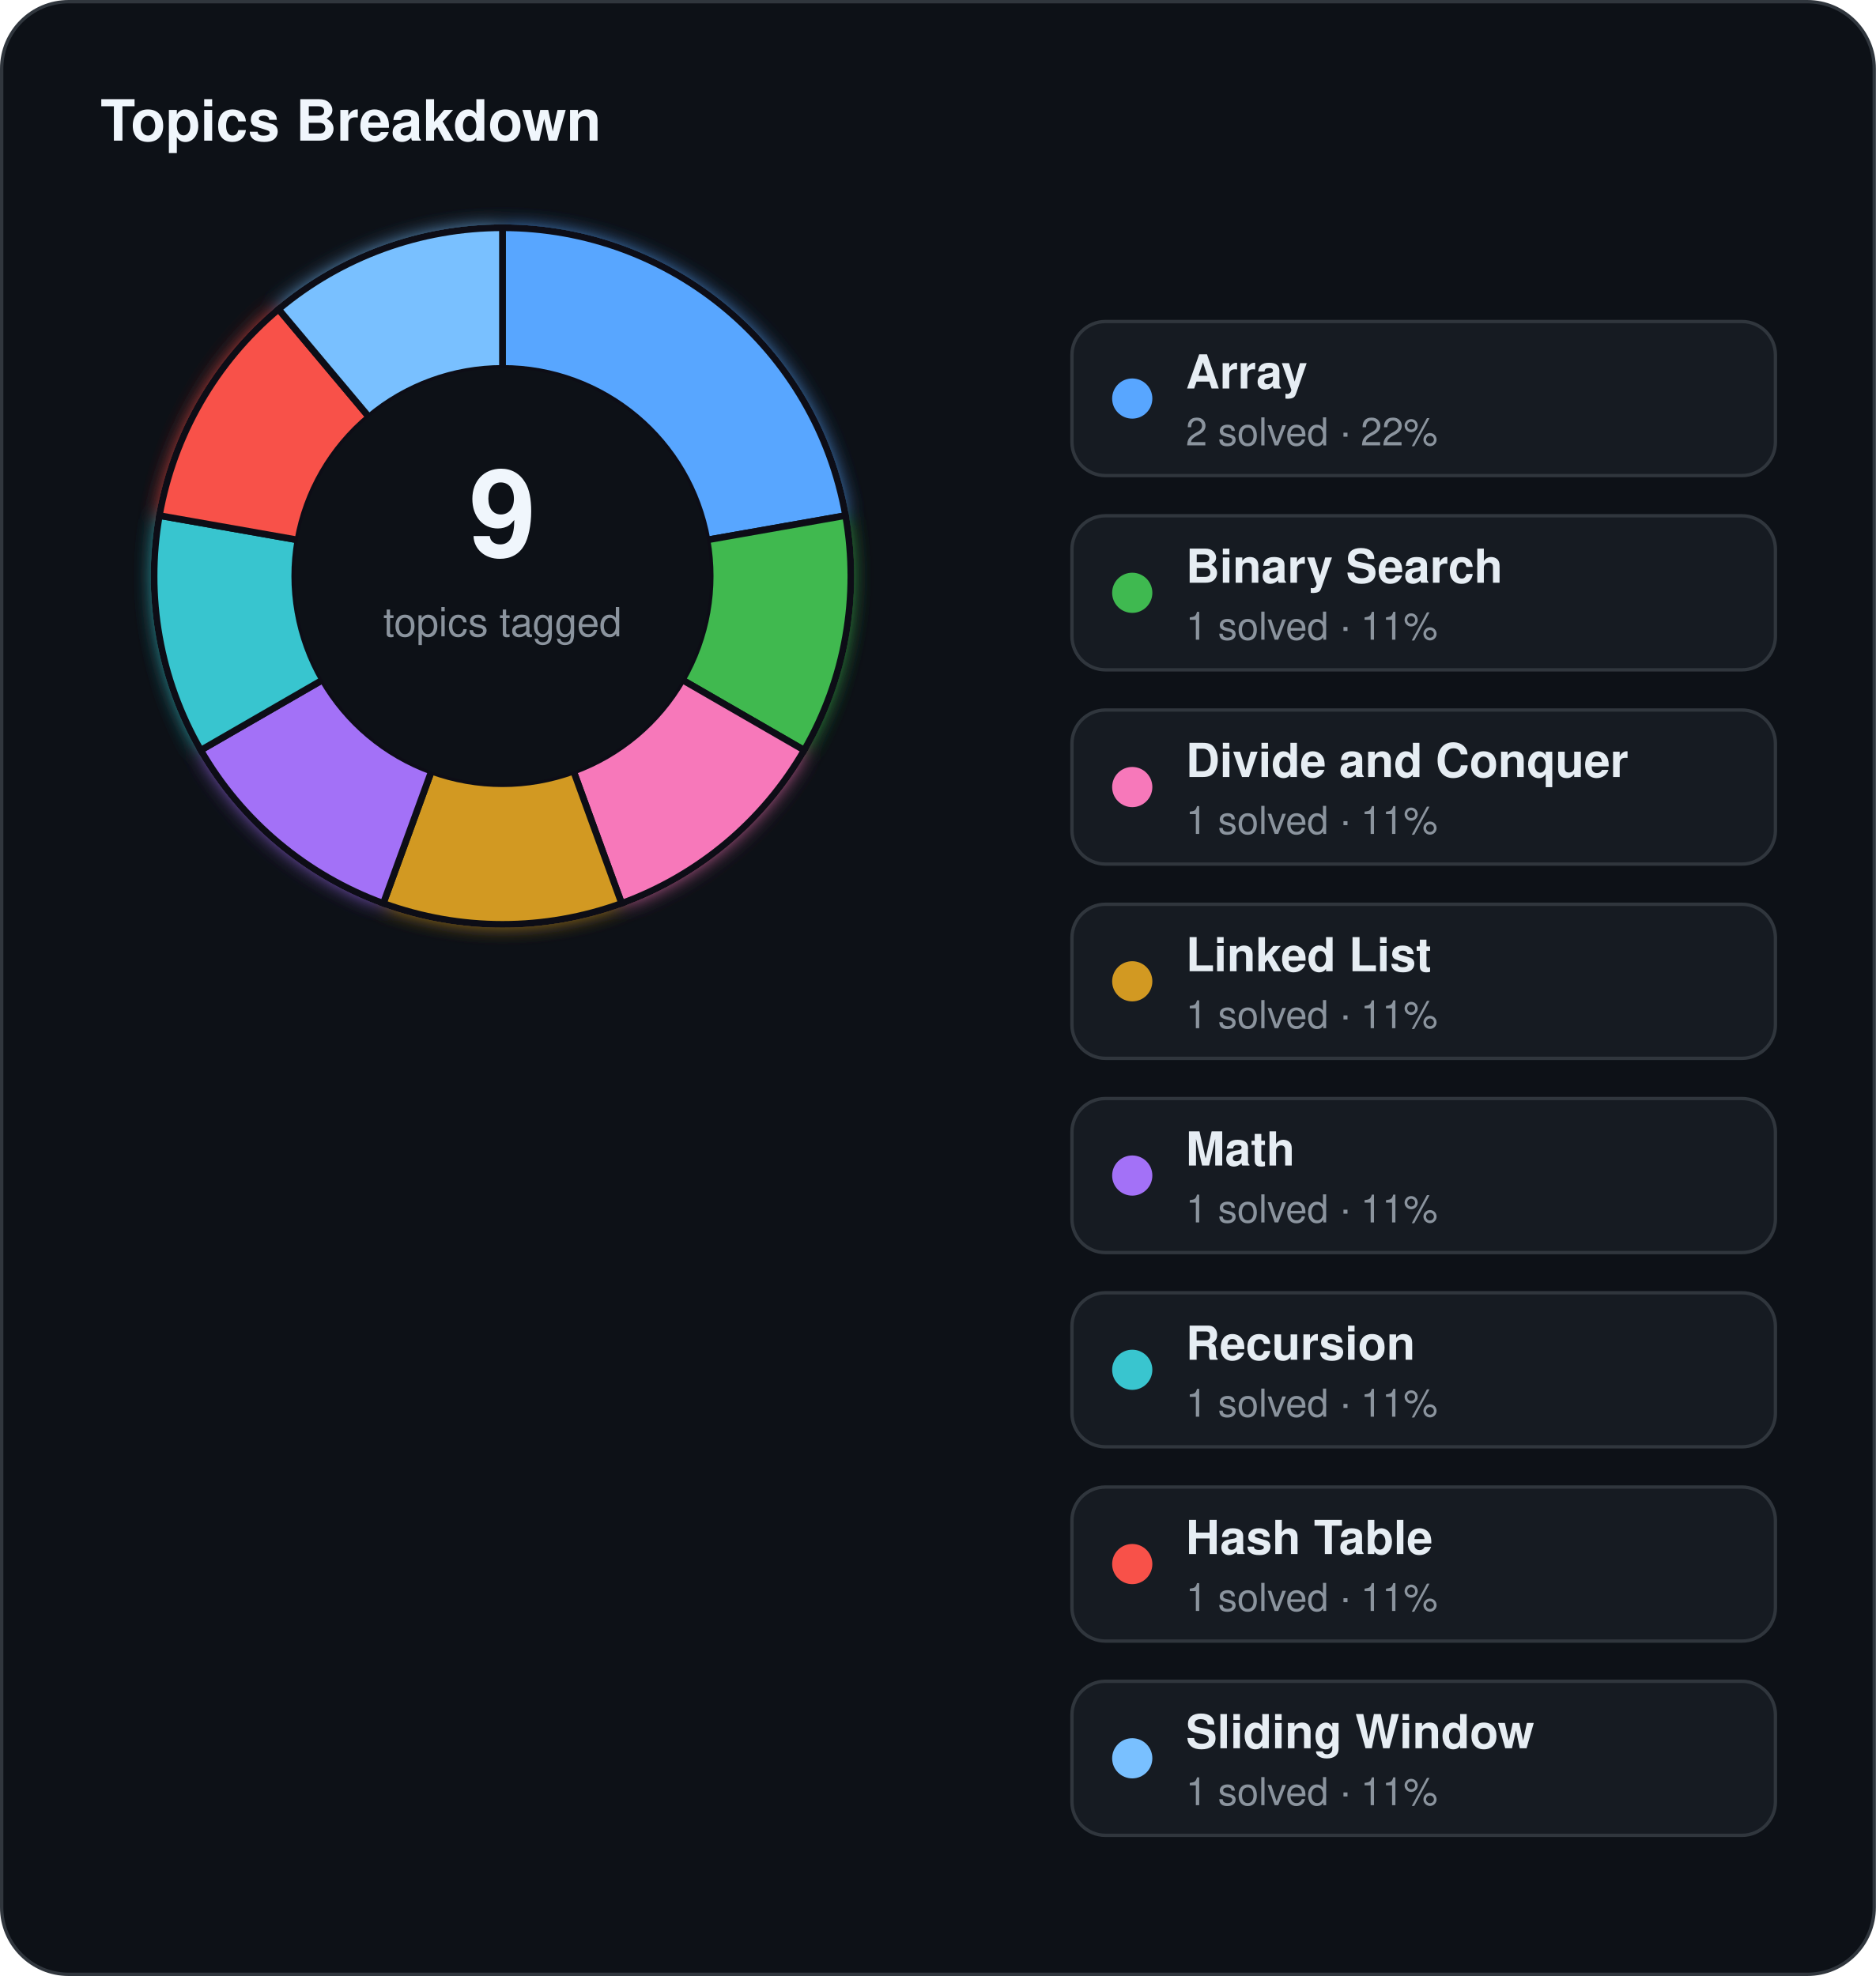
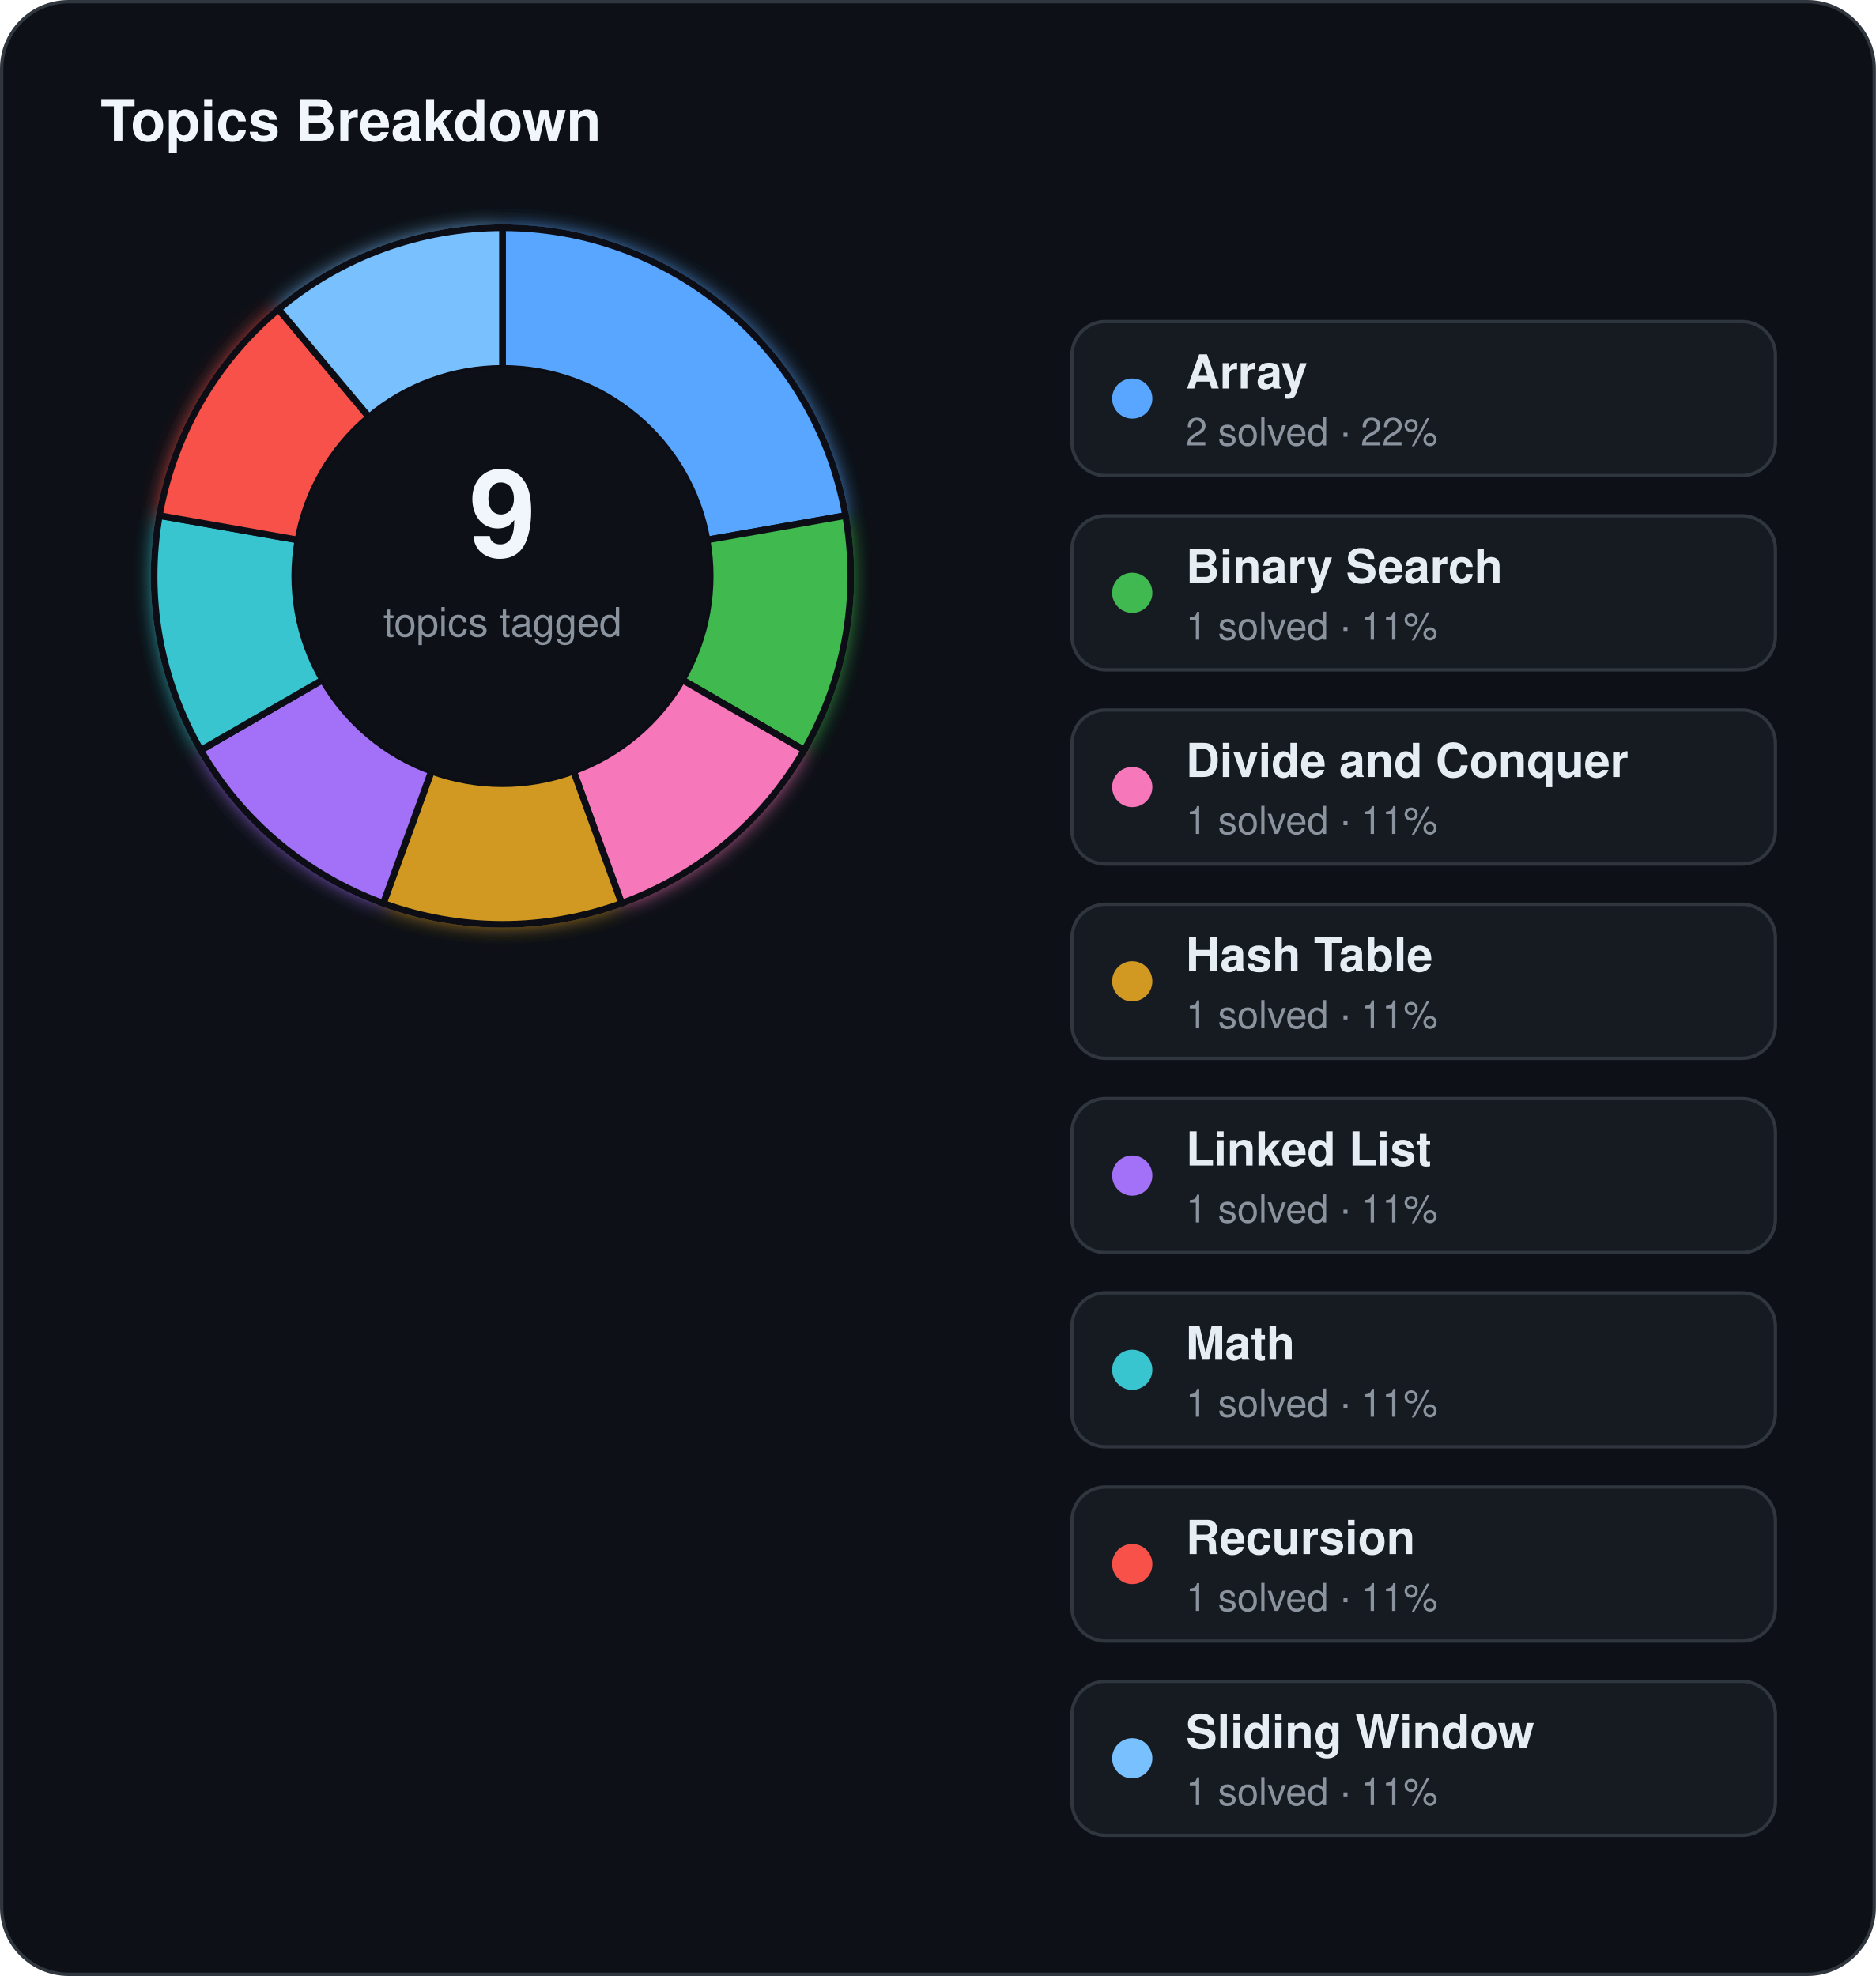
<svg xmlns="http://www.w3.org/2000/svg" width="560" height="590" viewBox="0 0 560 590">
  <defs>
    <filter id="topics-glow" x="-60%" y="-60%" width="220%" height="220%">
      <feGaussianBlur stdDeviation="3" result="blur" />
      <feMerge>
        <feMergeNode in="blur" />
        <feMergeNode in="SourceGraphic" />
      </feMerge>
    </filter>
  </defs>
  <rect x="0.5" y="0.5" width="559" height="589" rx="20" fill="#0d1117" stroke="#30363d" stroke-width="1" />
  <text x="30" y="42" fill="#f0f6fc" font-family="Segoe UI, Helvetica, Arial, sans-serif" font-size="17" font-weight="700">Topics Breakdown</text>
  <g filter="url(#topics-glow)">
    <path d="M 150.00,68.00 A 104,104 0 0 1 252.42,153.94 L 211.06,161.23 A 62,62 0 0 0 150.00,110.00 Z" fill="#58a6ff" stroke="#0d1117" stroke-width="2" />
    <path d="M 252.42,153.94 A 104,104 0 0 1 240.07,224.00 L 203.69,203.00 A 62,62 0 0 0 211.06,161.23 Z" fill="#3fb950" stroke="#0d1117" stroke-width="2" />
    <path d="M 240.07,224.00 A 104,104 0 0 1 185.57,269.73 L 171.21,230.26 A 62,62 0 0 0 203.69,203.00 Z" fill="#f778ba" stroke="#0d1117" stroke-width="2" />
    <path d="M 185.57,269.73 A 104,104 0 0 1 114.43,269.73 L 128.79,230.26 A 62,62 0 0 0 171.21,230.26 Z" fill="#d29922" stroke="#0d1117" stroke-width="2" />
    <path d="M 114.43,269.73 A 104,104 0 0 1 59.93,224.00 L 96.31,203.00 A 62,62 0 0 0 128.79,230.26 Z" fill="#a371f7" stroke="#0d1117" stroke-width="2" />
    <path d="M 59.93,224.00 A 104,104 0 0 1 47.58,153.94 L 88.94,161.23 A 62,62 0 0 0 96.31,203.00 Z" fill="#39c5cf" stroke="#0d1117" stroke-width="2" />
    <path d="M 47.58,153.94 A 104,104 0 0 1 83.15,92.33 L 110.15,124.51 A 62,62 0 0 0 88.94,161.23 Z" fill="#f85149" stroke="#0d1117" stroke-width="2" />
    <path d="M 83.15,92.33 A 104,104 0 0 1 150.00,68.00 L 150.00,110.00 A 62,62 0 0 0 110.15,124.51 Z" fill="#79c0ff" stroke="#0d1117" stroke-width="2" />
  </g>
  <circle cx="150" cy="172" r="62" fill="#0d1117" />
  <text x="150" y="166" text-anchor="middle" fill="#f0f6fc" font-family="Segoe UI, Helvetica, Arial, sans-serif" font-size="36" font-weight="700">9</text>
  <text x="150" y="190" text-anchor="middle" fill="#8b949e" font-family="Segoe UI, Helvetica, Arial, sans-serif" font-size="12">topics tagged</text>
  <rect x="320" y="96" width="210" height="46" rx="10" fill="#161b22" stroke="#30363d" stroke-width="1" />
  <circle cx="338" cy="119" r="6" fill="#58a6ff" />
  <text x="354" y="116" fill="#e6edf3" font-family="Segoe UI, Helvetica, Arial, sans-serif" font-size="14" font-weight="600">Array</text>
  <text x="354" y="133" fill="#8b949e" font-family="Segoe UI, Helvetica, Arial, sans-serif" font-size="11.5">2 solved · 22%</text>
  <rect x="320" y="154" width="210" height="46" rx="10" fill="#161b22" stroke="#30363d" stroke-width="1" />
  <circle cx="338" cy="177" r="6" fill="#3fb950" />
  <text x="354" y="174" fill="#e6edf3" font-family="Segoe UI, Helvetica, Arial, sans-serif" font-size="14" font-weight="600">Binary Search</text>
  <text x="354" y="191" fill="#8b949e" font-family="Segoe UI, Helvetica, Arial, sans-serif" font-size="11.5">1 solved · 11%</text>
  <rect x="320" y="212" width="210" height="46" rx="10" fill="#161b22" stroke="#30363d" stroke-width="1" />
  <circle cx="338" cy="235" r="6" fill="#f778ba" />
  <text x="354" y="232" fill="#e6edf3" font-family="Segoe UI, Helvetica, Arial, sans-serif" font-size="14" font-weight="600">Divide and Conquer</text>
  <text x="354" y="249" fill="#8b949e" font-family="Segoe UI, Helvetica, Arial, sans-serif" font-size="11.5">1 solved · 11%</text>
  <rect x="320" y="270" width="210" height="46" rx="10" fill="#161b22" stroke="#30363d" stroke-width="1" />
  <circle cx="338" cy="293" r="6" fill="#d29922" />
-   <text x="354" y="290" fill="#e6edf3" font-family="Segoe UI, Helvetica, Arial, sans-serif" font-size="14" font-weight="600">Linked List</text>
+   <text x="354" y="290" fill="#e6edf3" font-family="Segoe UI, Helvetica, Arial, sans-serif" font-size="14" font-weight="600">Hash Table</text>
  <text x="354" y="307" fill="#8b949e" font-family="Segoe UI, Helvetica, Arial, sans-serif" font-size="11.5">1 solved · 11%</text>
  <rect x="320" y="328" width="210" height="46" rx="10" fill="#161b22" stroke="#30363d" stroke-width="1" />
  <circle cx="338" cy="351" r="6" fill="#a371f7" />
-   <text x="354" y="348" fill="#e6edf3" font-family="Segoe UI, Helvetica, Arial, sans-serif" font-size="14" font-weight="600">Math</text>
+   <text x="354" y="348" fill="#e6edf3" font-family="Segoe UI, Helvetica, Arial, sans-serif" font-size="14" font-weight="600">Linked List</text>
  <text x="354" y="365" fill="#8b949e" font-family="Segoe UI, Helvetica, Arial, sans-serif" font-size="11.5">1 solved · 11%</text>
  <rect x="320" y="386" width="210" height="46" rx="10" fill="#161b22" stroke="#30363d" stroke-width="1" />
  <circle cx="338" cy="409" r="6" fill="#39c5cf" />
-   <text x="354" y="406" fill="#e6edf3" font-family="Segoe UI, Helvetica, Arial, sans-serif" font-size="14" font-weight="600">Recursion</text>
+   <text x="354" y="406" fill="#e6edf3" font-family="Segoe UI, Helvetica, Arial, sans-serif" font-size="14" font-weight="600">Math</text>
  <text x="354" y="423" fill="#8b949e" font-family="Segoe UI, Helvetica, Arial, sans-serif" font-size="11.5">1 solved · 11%</text>
  <rect x="320" y="444" width="210" height="46" rx="10" fill="#161b22" stroke="#30363d" stroke-width="1" />
  <circle cx="338" cy="467" r="6" fill="#f85149" />
-   <text x="354" y="464" fill="#e6edf3" font-family="Segoe UI, Helvetica, Arial, sans-serif" font-size="14" font-weight="600">Hash Table</text>
+   <text x="354" y="464" fill="#e6edf3" font-family="Segoe UI, Helvetica, Arial, sans-serif" font-size="14" font-weight="600">Recursion</text>
  <text x="354" y="481" fill="#8b949e" font-family="Segoe UI, Helvetica, Arial, sans-serif" font-size="11.5">1 solved · 11%</text>
  <rect x="320" y="502" width="210" height="46" rx="10" fill="#161b22" stroke="#30363d" stroke-width="1" />
  <circle cx="338" cy="525" r="6" fill="#79c0ff" />
  <text x="354" y="522" fill="#e6edf3" font-family="Segoe UI, Helvetica, Arial, sans-serif" font-size="14" font-weight="600">Sliding Window</text>
  <text x="354" y="539" fill="#8b949e" font-family="Segoe UI, Helvetica, Arial, sans-serif" font-size="11.5">1 solved · 11%</text>
</svg>
